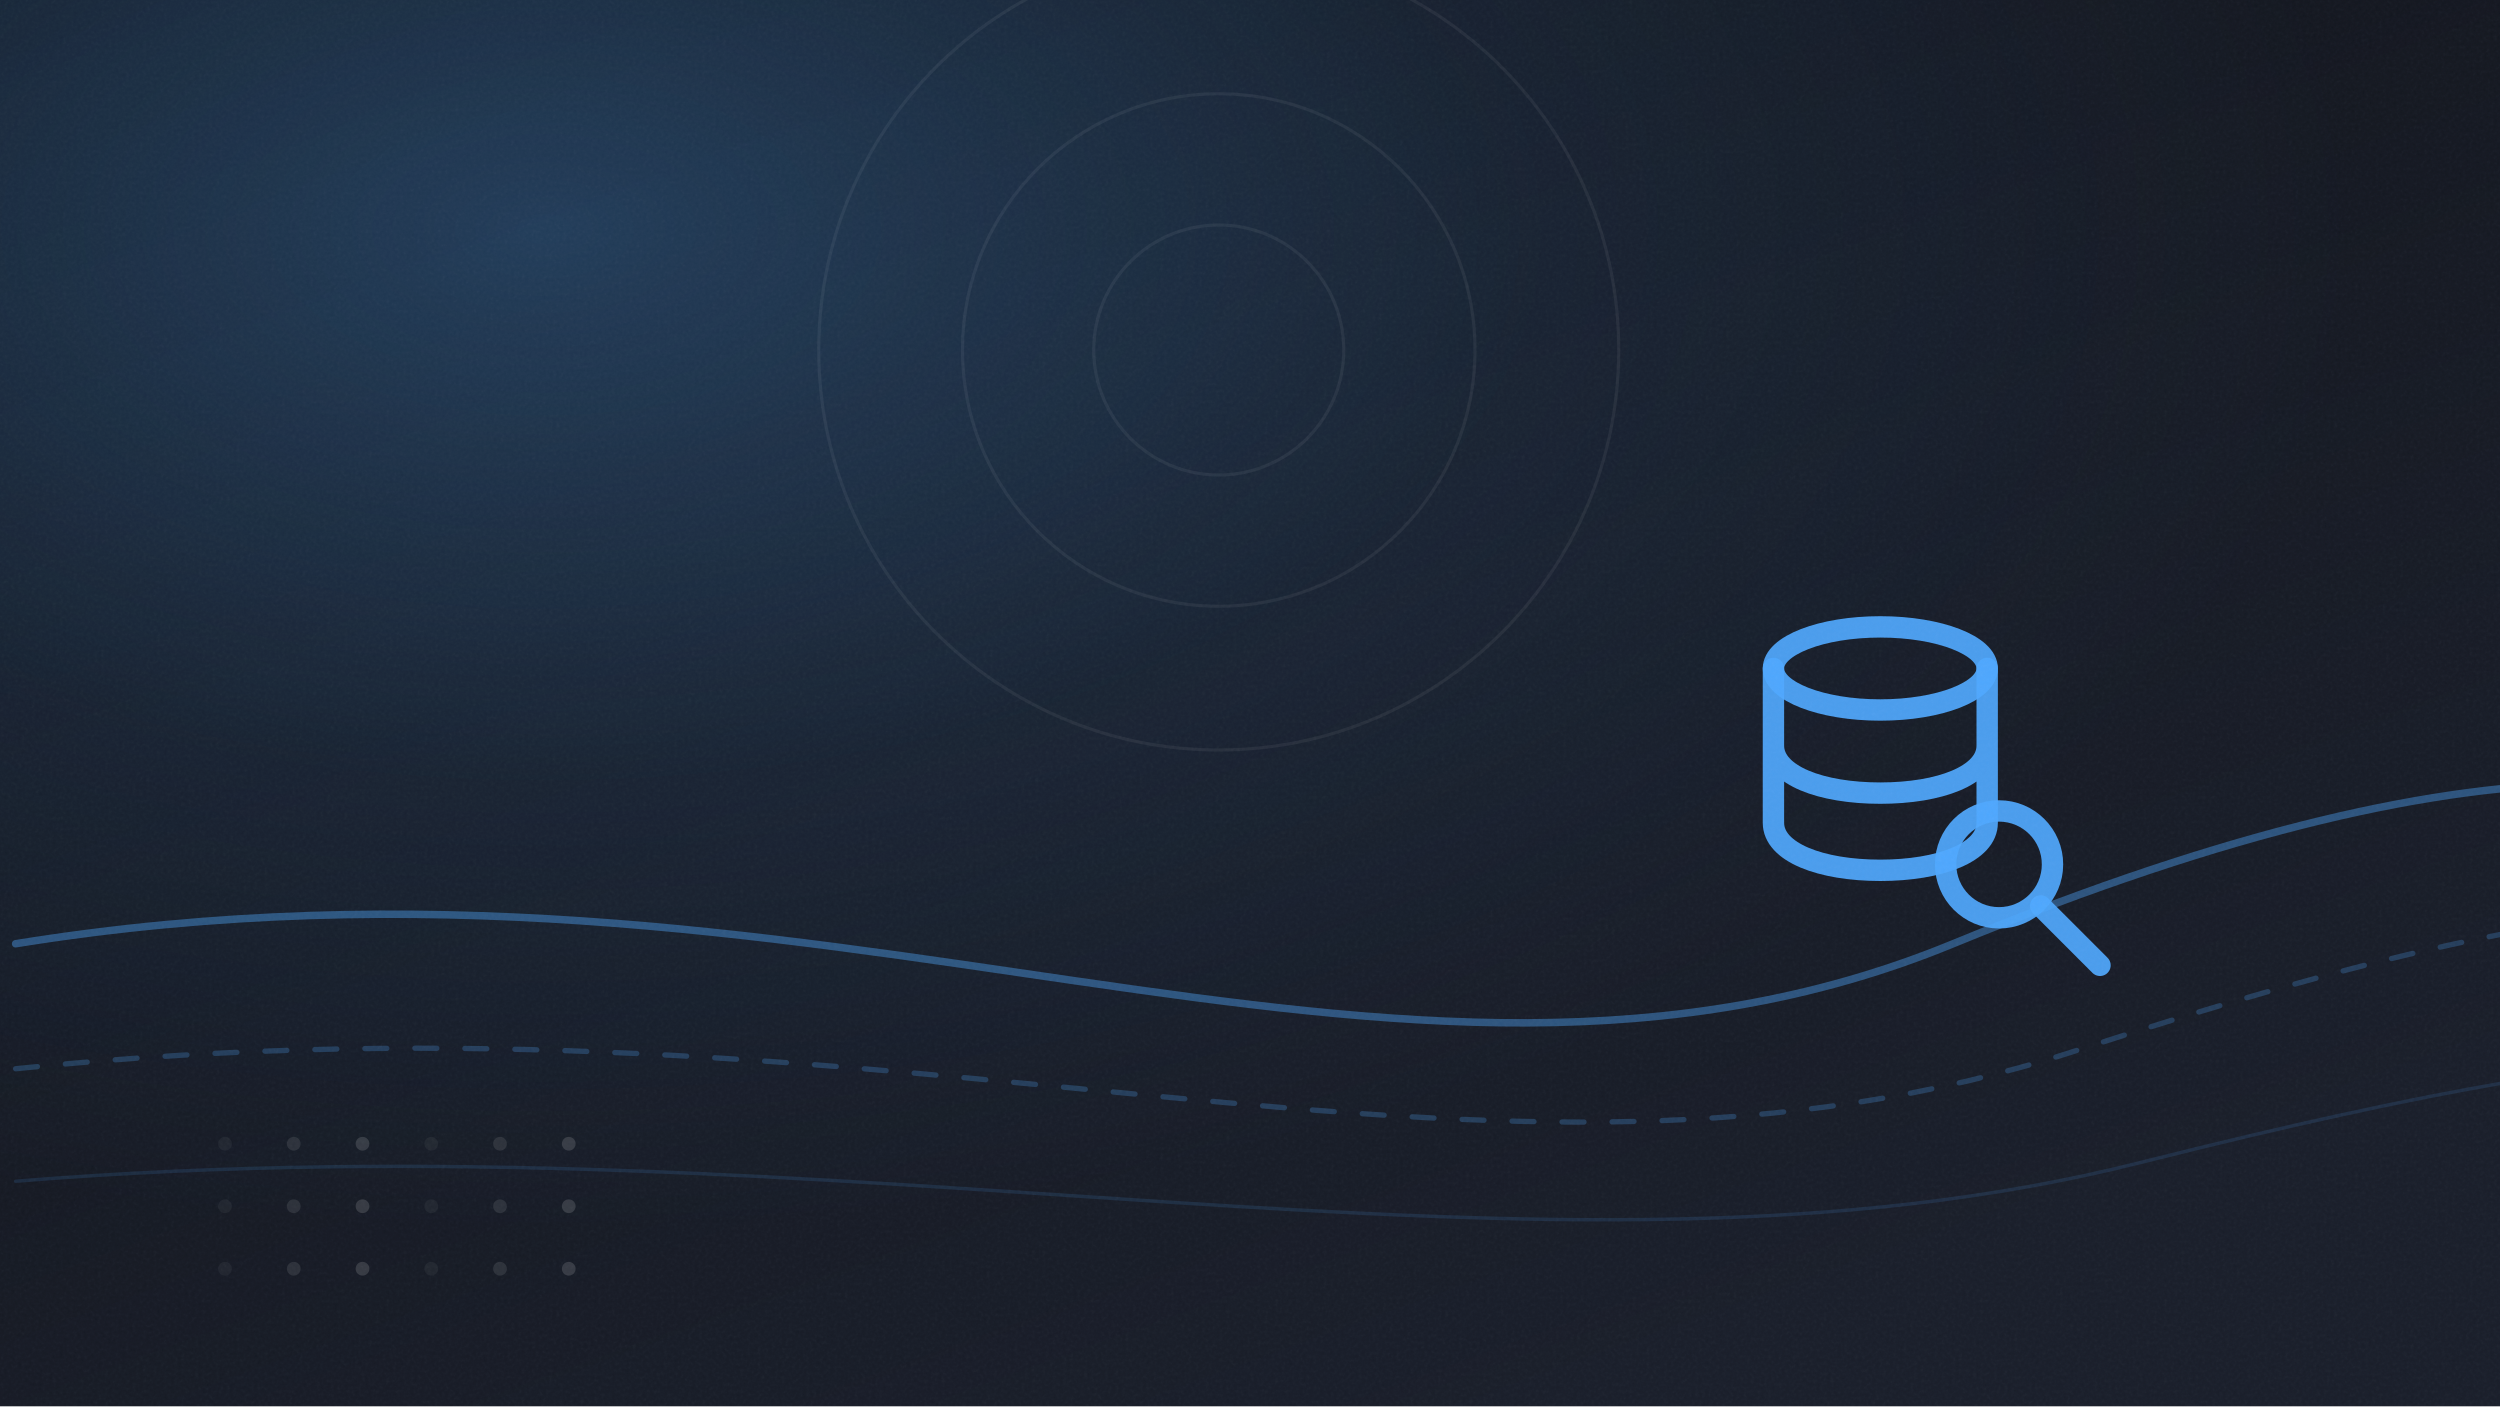
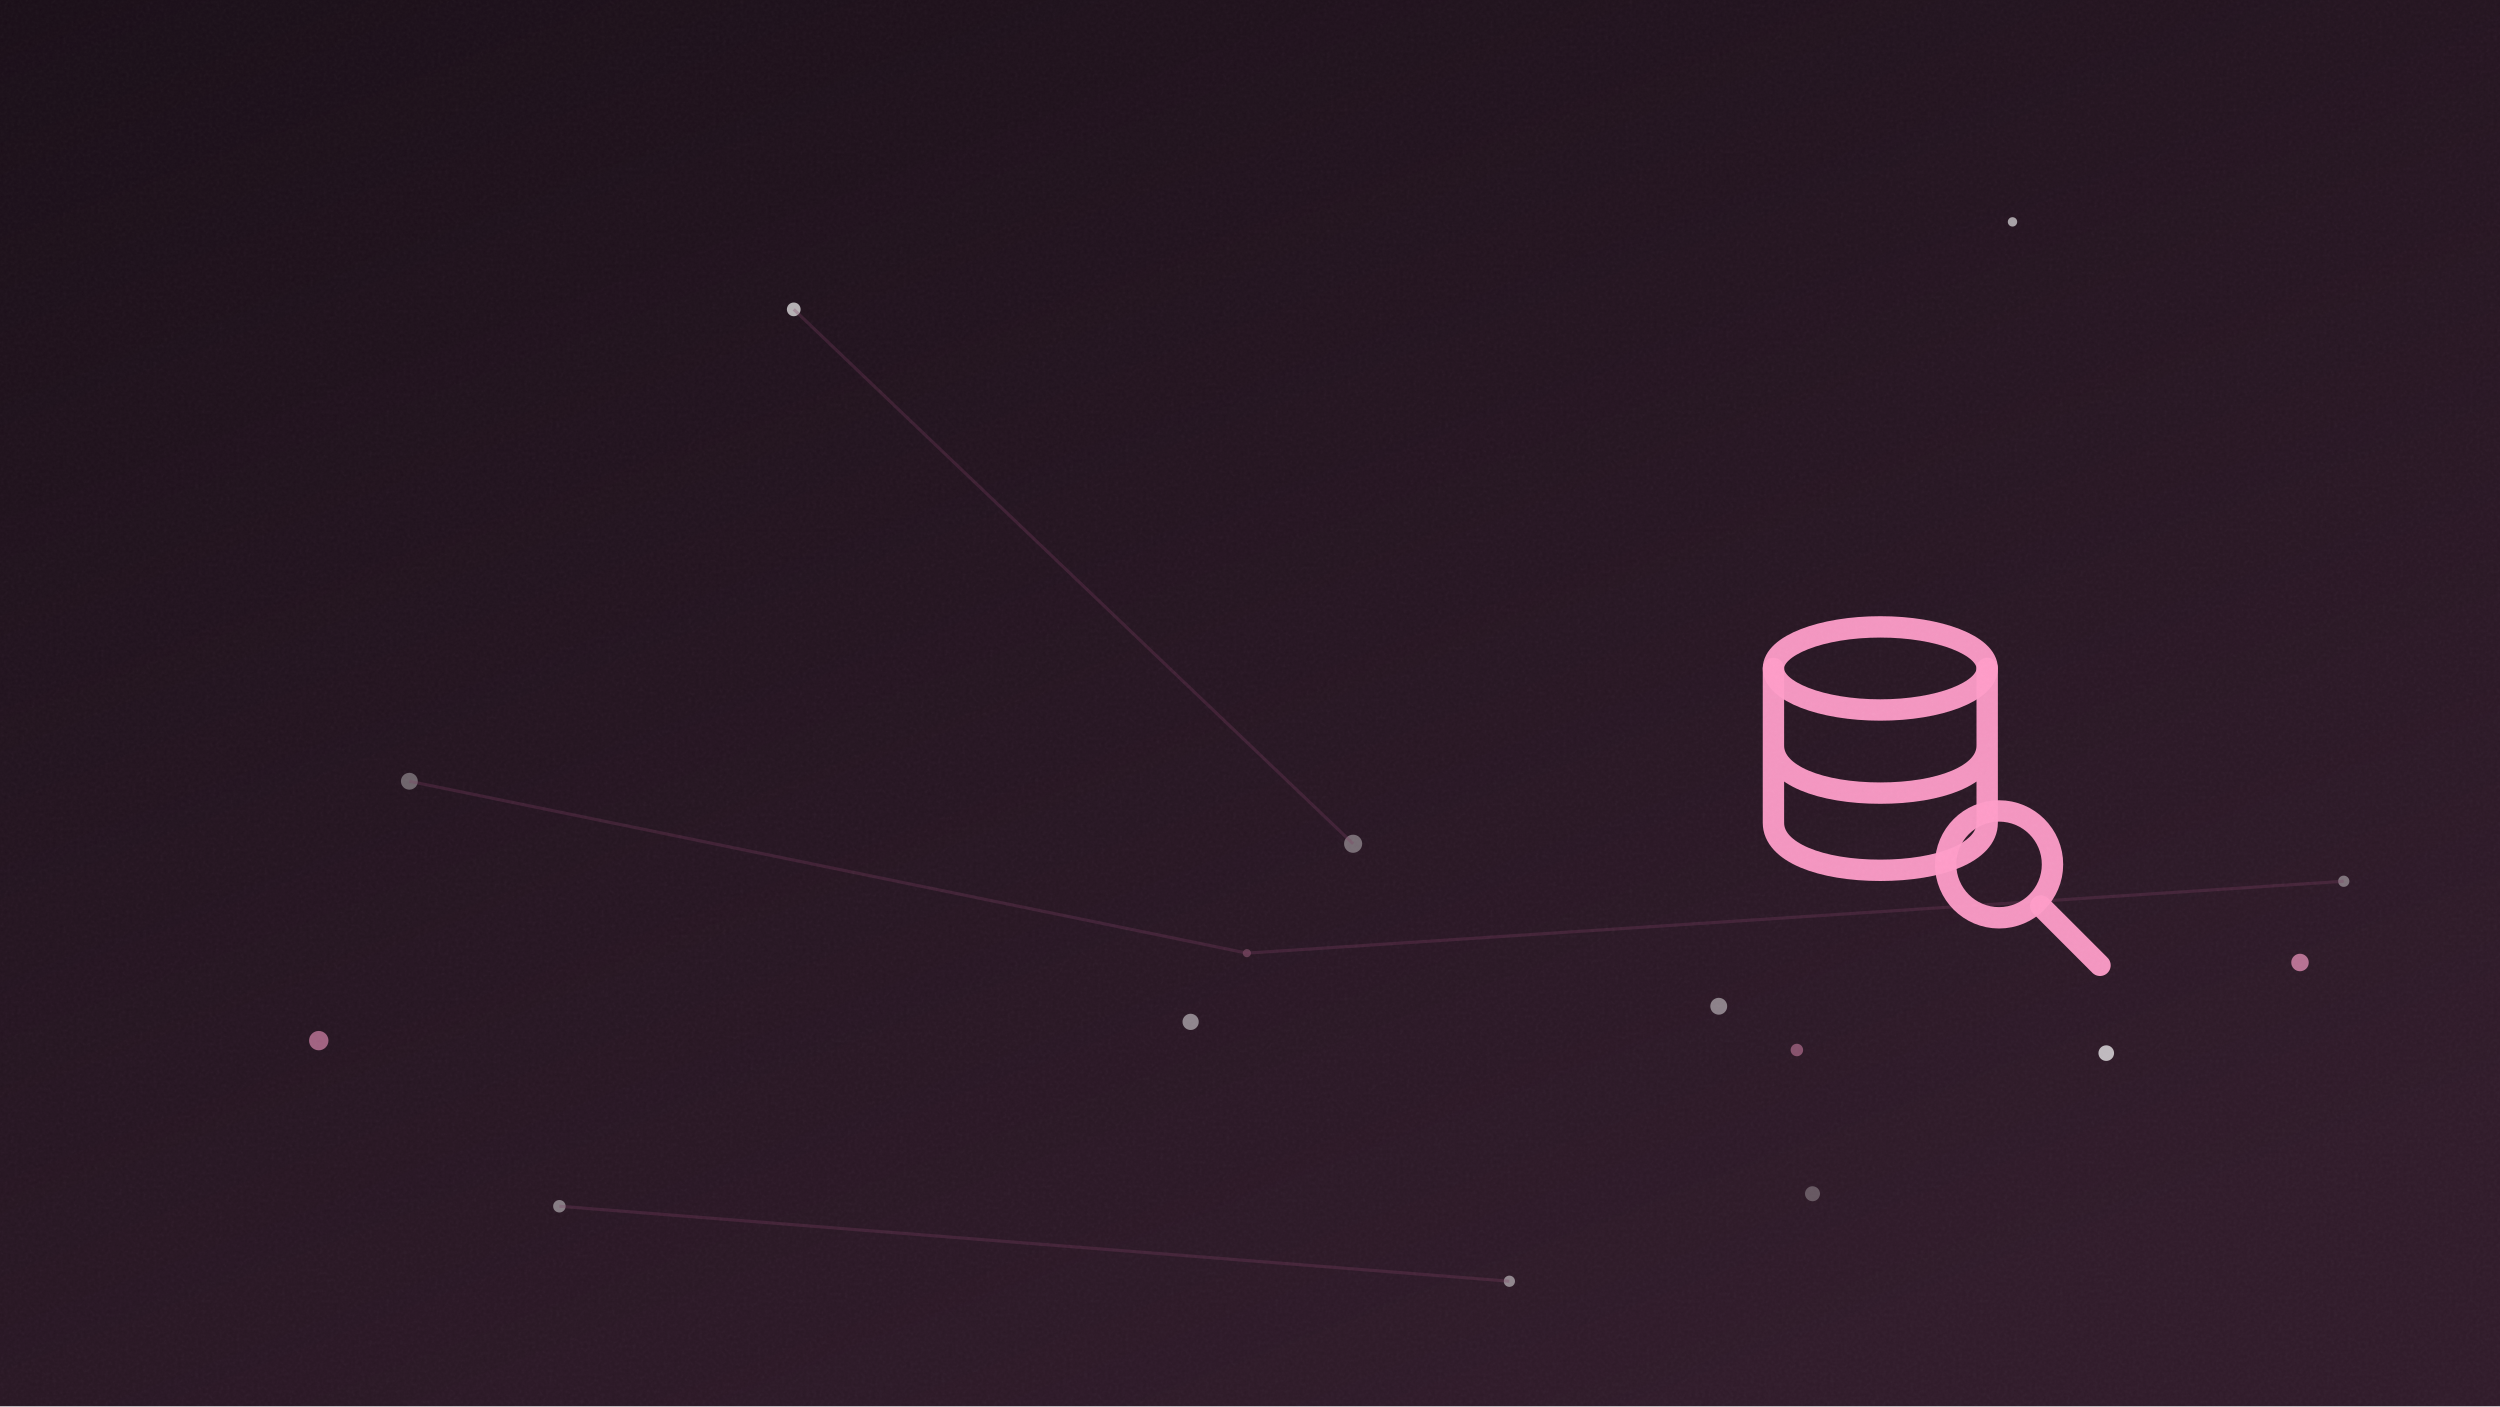
<svg xmlns="http://www.w3.org/2000/svg" width="800" height="450" viewBox="0 0 800 450">
  <defs>
-     <linearGradient id="bg" x1="0" y1="0" x2="0.65" y2="1">
-       <stop offset="0" stop-color="#0e1118" />
-       <stop offset="1" stop-color="#181d29" />
+     <linearGradient id="bg" x1="0" y1="0" x2="0.7" y2="1">
+       <stop offset="0" stop-color="#190d17" />
+       <stop offset="1" stop-color="#2f1a29" />
    </linearGradient>
-     <radialGradient id="glow" cx="0.22" cy="0.16" r="0.72">
-       <stop offset="0" stop-color="#4fa8ff" stop-opacity="0.27" />
-       <stop offset="0.55" stop-color="#4fa8ff" stop-opacity="0.08" />
-       <stop offset="1" stop-color="#4fa8ff" stop-opacity="0" />
+     <radialGradient id="glowA" cx="0.78" cy="0.16" r="0.7">
+       <stop offset="0" stop-color="#7c3d63" stop-opacity="0.3" />
+       <stop offset="1" stop-color="#7c3d63" stop-opacity="0" />
+     </radialGradient>
+     <radialGradient id="glowB" cx="0.15" cy="0.85" r="0.6">
+       <stop offset="0" stop-color="#7c3d63" stop-opacity="0.18" />
+       <stop offset="1" stop-color="#7c3d63" stop-opacity="0" />
    </radialGradient>
    <filter id="grain">
      <feTurbulence type="fractalNoise" baseFrequency="0.9" numOctaves="2" stitchTiles="stitch" />
      <feColorMatrix type="saturate" values="0" />
      <feComponentTransfer>
        <feFuncA type="linear" slope="0.05" />
      </feComponentTransfer>
      <feComposite operator="over" in2="SourceGraphic" />
    </filter>
  </defs>
  <rect width="800" height="450" fill="url(#bg)" />
-   <rect width="800" height="450" fill="url(#glow)" />
-   <g fill="none" stroke="#ffffff" stroke-opacity="0.06">
-     <circle cx="390" cy="112" r="128" />
-     <circle cx="390" cy="112" r="82" />
-     <circle cx="390" cy="112" r="40" />
-   </g>
-   <path d="M 5.0 302.0 C 265.0 260.0, 445.0 376.0, 625.0 302.0 S 885.0 246.0, 945.0 282.0" fill="none" stroke="#4fa8ff" stroke-opacity="0.4" stroke-width="2.4" stroke-linecap="round" />
-   <path d="M 5.0 342.0 C 295.0 312.0, 475.0 398.0, 665.0 336.0 S 905.0 286.0, 945.0 318.0" fill="none" stroke="#4fa8ff" stroke-opacity="0.24" stroke-width="1.7" stroke-dasharray="7 9" stroke-linecap="round" />
-   <path d="M 5.0 378.0 C 275.0 356.0, 495.0 420.0, 685.0 372.0 S 915.0 336.0, 945.0 356.0" fill="none" stroke="#4fa8ff" stroke-opacity="0.13" stroke-width="1.1" stroke-linecap="round" />
-   <circle cx="72" cy="366" r="2.2" fill="#ffffff" fill-opacity="0.05" />
-   <circle cx="94" cy="366" r="2.2" fill="#ffffff" fill-opacity="0.095" />
-   <circle cx="116" cy="366" r="2.2" fill="#ffffff" fill-opacity="0.14" />
-   <circle cx="138" cy="366" r="2.2" fill="#ffffff" fill-opacity="0.05" />
-   <circle cx="160" cy="366" r="2.2" fill="#ffffff" fill-opacity="0.095" />
-   <circle cx="182" cy="366" r="2.2" fill="#ffffff" fill-opacity="0.14" />
-   <circle cx="72" cy="386" r="2.2" fill="#ffffff" fill-opacity="0.05" />
-   <circle cx="94" cy="386" r="2.2" fill="#ffffff" fill-opacity="0.095" />
-   <circle cx="116" cy="386" r="2.2" fill="#ffffff" fill-opacity="0.14" />
-   <circle cx="138" cy="386" r="2.2" fill="#ffffff" fill-opacity="0.05" />
-   <circle cx="160" cy="386" r="2.2" fill="#ffffff" fill-opacity="0.095" />
-   <circle cx="182" cy="386" r="2.2" fill="#ffffff" fill-opacity="0.14" />
-   <circle cx="72" cy="406" r="2.2" fill="#ffffff" fill-opacity="0.05" />
-   <circle cx="94" cy="406" r="2.2" fill="#ffffff" fill-opacity="0.095" />
-   <circle cx="116" cy="406" r="2.2" fill="#ffffff" fill-opacity="0.14" />
-   <circle cx="138" cy="406" r="2.2" fill="#ffffff" fill-opacity="0.05" />
-   <circle cx="160" cy="406" r="2.2" fill="#ffffff" fill-opacity="0.095" />
-   <circle cx="182" cy="406" r="2.2" fill="#ffffff" fill-opacity="0.14" />
-   <g transform="translate(520 155) scale(1.9)" fill="none" stroke="#4fa8ff" stroke-opacity="0.92" stroke-width="3.6" stroke-linecap="round" stroke-linejoin="round">
+   <circle cx="736" cy="308" r="2.8" fill="#ff9dc9" fill-opacity="0.66" />
+   <circle cx="550" cy="322" r="2.7" fill="#ffffff" fill-opacity="0.46" />
+   <circle cx="674" cy="337" r="2.5" fill="#ffffff" fill-opacity="0.70" />
+   <circle cx="750" cy="282" r="1.8" fill="#ffffff" fill-opacity="0.39" />
+   <circle cx="102" cy="333" r="3.1" fill="#ff9dc9" fill-opacity="0.57" />
+   <circle cx="131" cy="250" r="2.7" fill="#ffffff" fill-opacity="0.34" />
+   <circle cx="433" cy="270" r="2.9" fill="#ffffff" fill-opacity="0.37" />
+   <circle cx="580" cy="382" r="2.4" fill="#ffffff" fill-opacity="0.27" />
+   <circle cx="399" cy="305" r="1.3" fill="#ff9dc9" fill-opacity="0.27" />
+   <circle cx="483" cy="410" r="1.8" fill="#ffffff" fill-opacity="0.48" />
+   <circle cx="179" cy="386" r="2.0" fill="#ffffff" fill-opacity="0.44" />
+   <circle cx="644" cy="71" r="1.5" fill="#ffffff" fill-opacity="0.60" />
+   <circle cx="575" cy="336" r="2.0" fill="#ff9dc9" fill-opacity="0.43" />
+   <circle cx="254" cy="99" r="2.2" fill="#ffffff" fill-opacity="0.67" />
+   <circle cx="381" cy="327" r="2.6" fill="#ffffff" fill-opacity="0.48" />
+   <line x1="433" y1="270" x2="254" y2="99" stroke="#7c3d63" stroke-opacity="0.3" stroke-width="1" />
+   <line x1="399" y1="305" x2="399" y2="305" stroke="#7c3d63" stroke-opacity="0.3" stroke-width="1" />
+   <line x1="483" y1="410" x2="179" y2="386" stroke="#7c3d63" stroke-opacity="0.3" stroke-width="1" />
+   <line x1="131" y1="250" x2="399" y2="305" stroke="#7c3d63" stroke-opacity="0.3" stroke-width="1" />
+   <line x1="750" y1="282" x2="399" y2="305" stroke="#7c3d63" stroke-opacity="0.3" stroke-width="1" />
+   <g transform="translate(520 155) scale(1.9)" fill="none" stroke="#ff9dc9" stroke-opacity="0.95" stroke-width="3.6" stroke-linecap="round" stroke-linejoin="round">
    <ellipse cx="43" cy="31" rx="18" ry="7" />
    <path d="M25 31 V57 C25 62 33 65 43 65 C53 65 61 62 61 57 V31 M25 44 C25 49 33 52 43 52 C53 52 61 49 61 44" />
    <circle cx="63" cy="64" r="9" />
    <path d="M70 71 L80 81" />
  </g>
  <rect width="800" height="450" filter="url(#grain)" fill="transparent" />
</svg>
